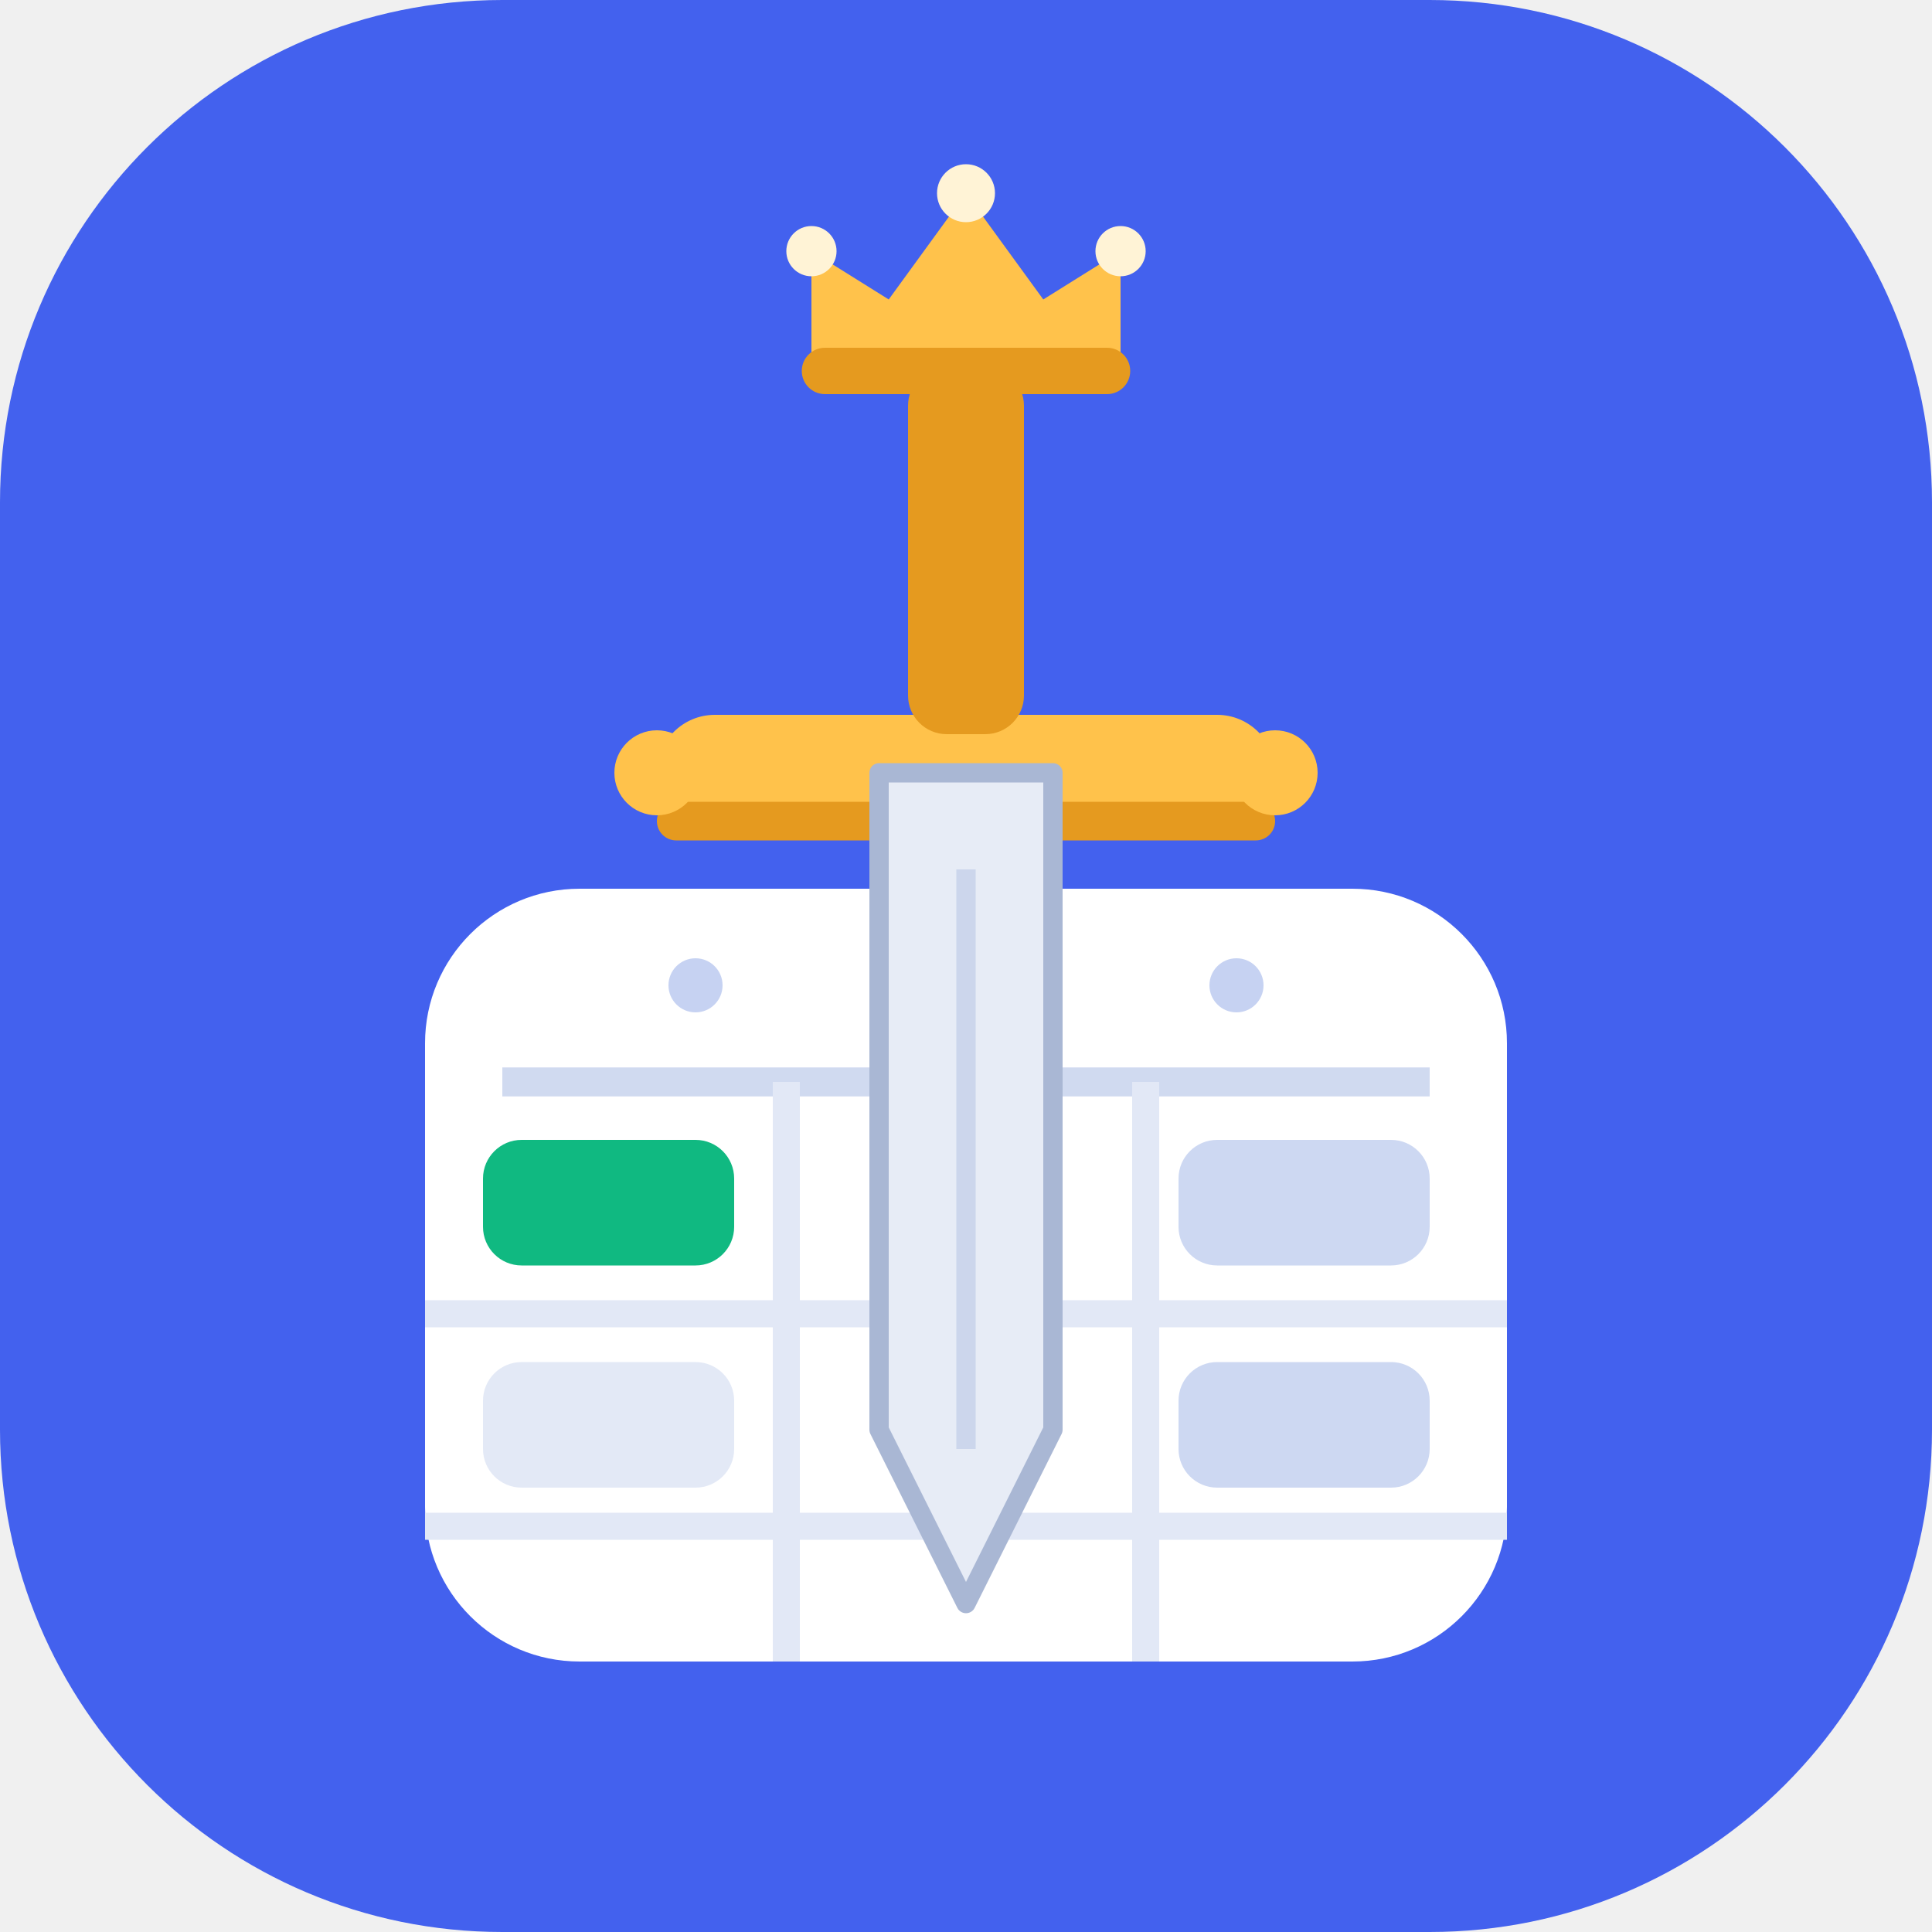
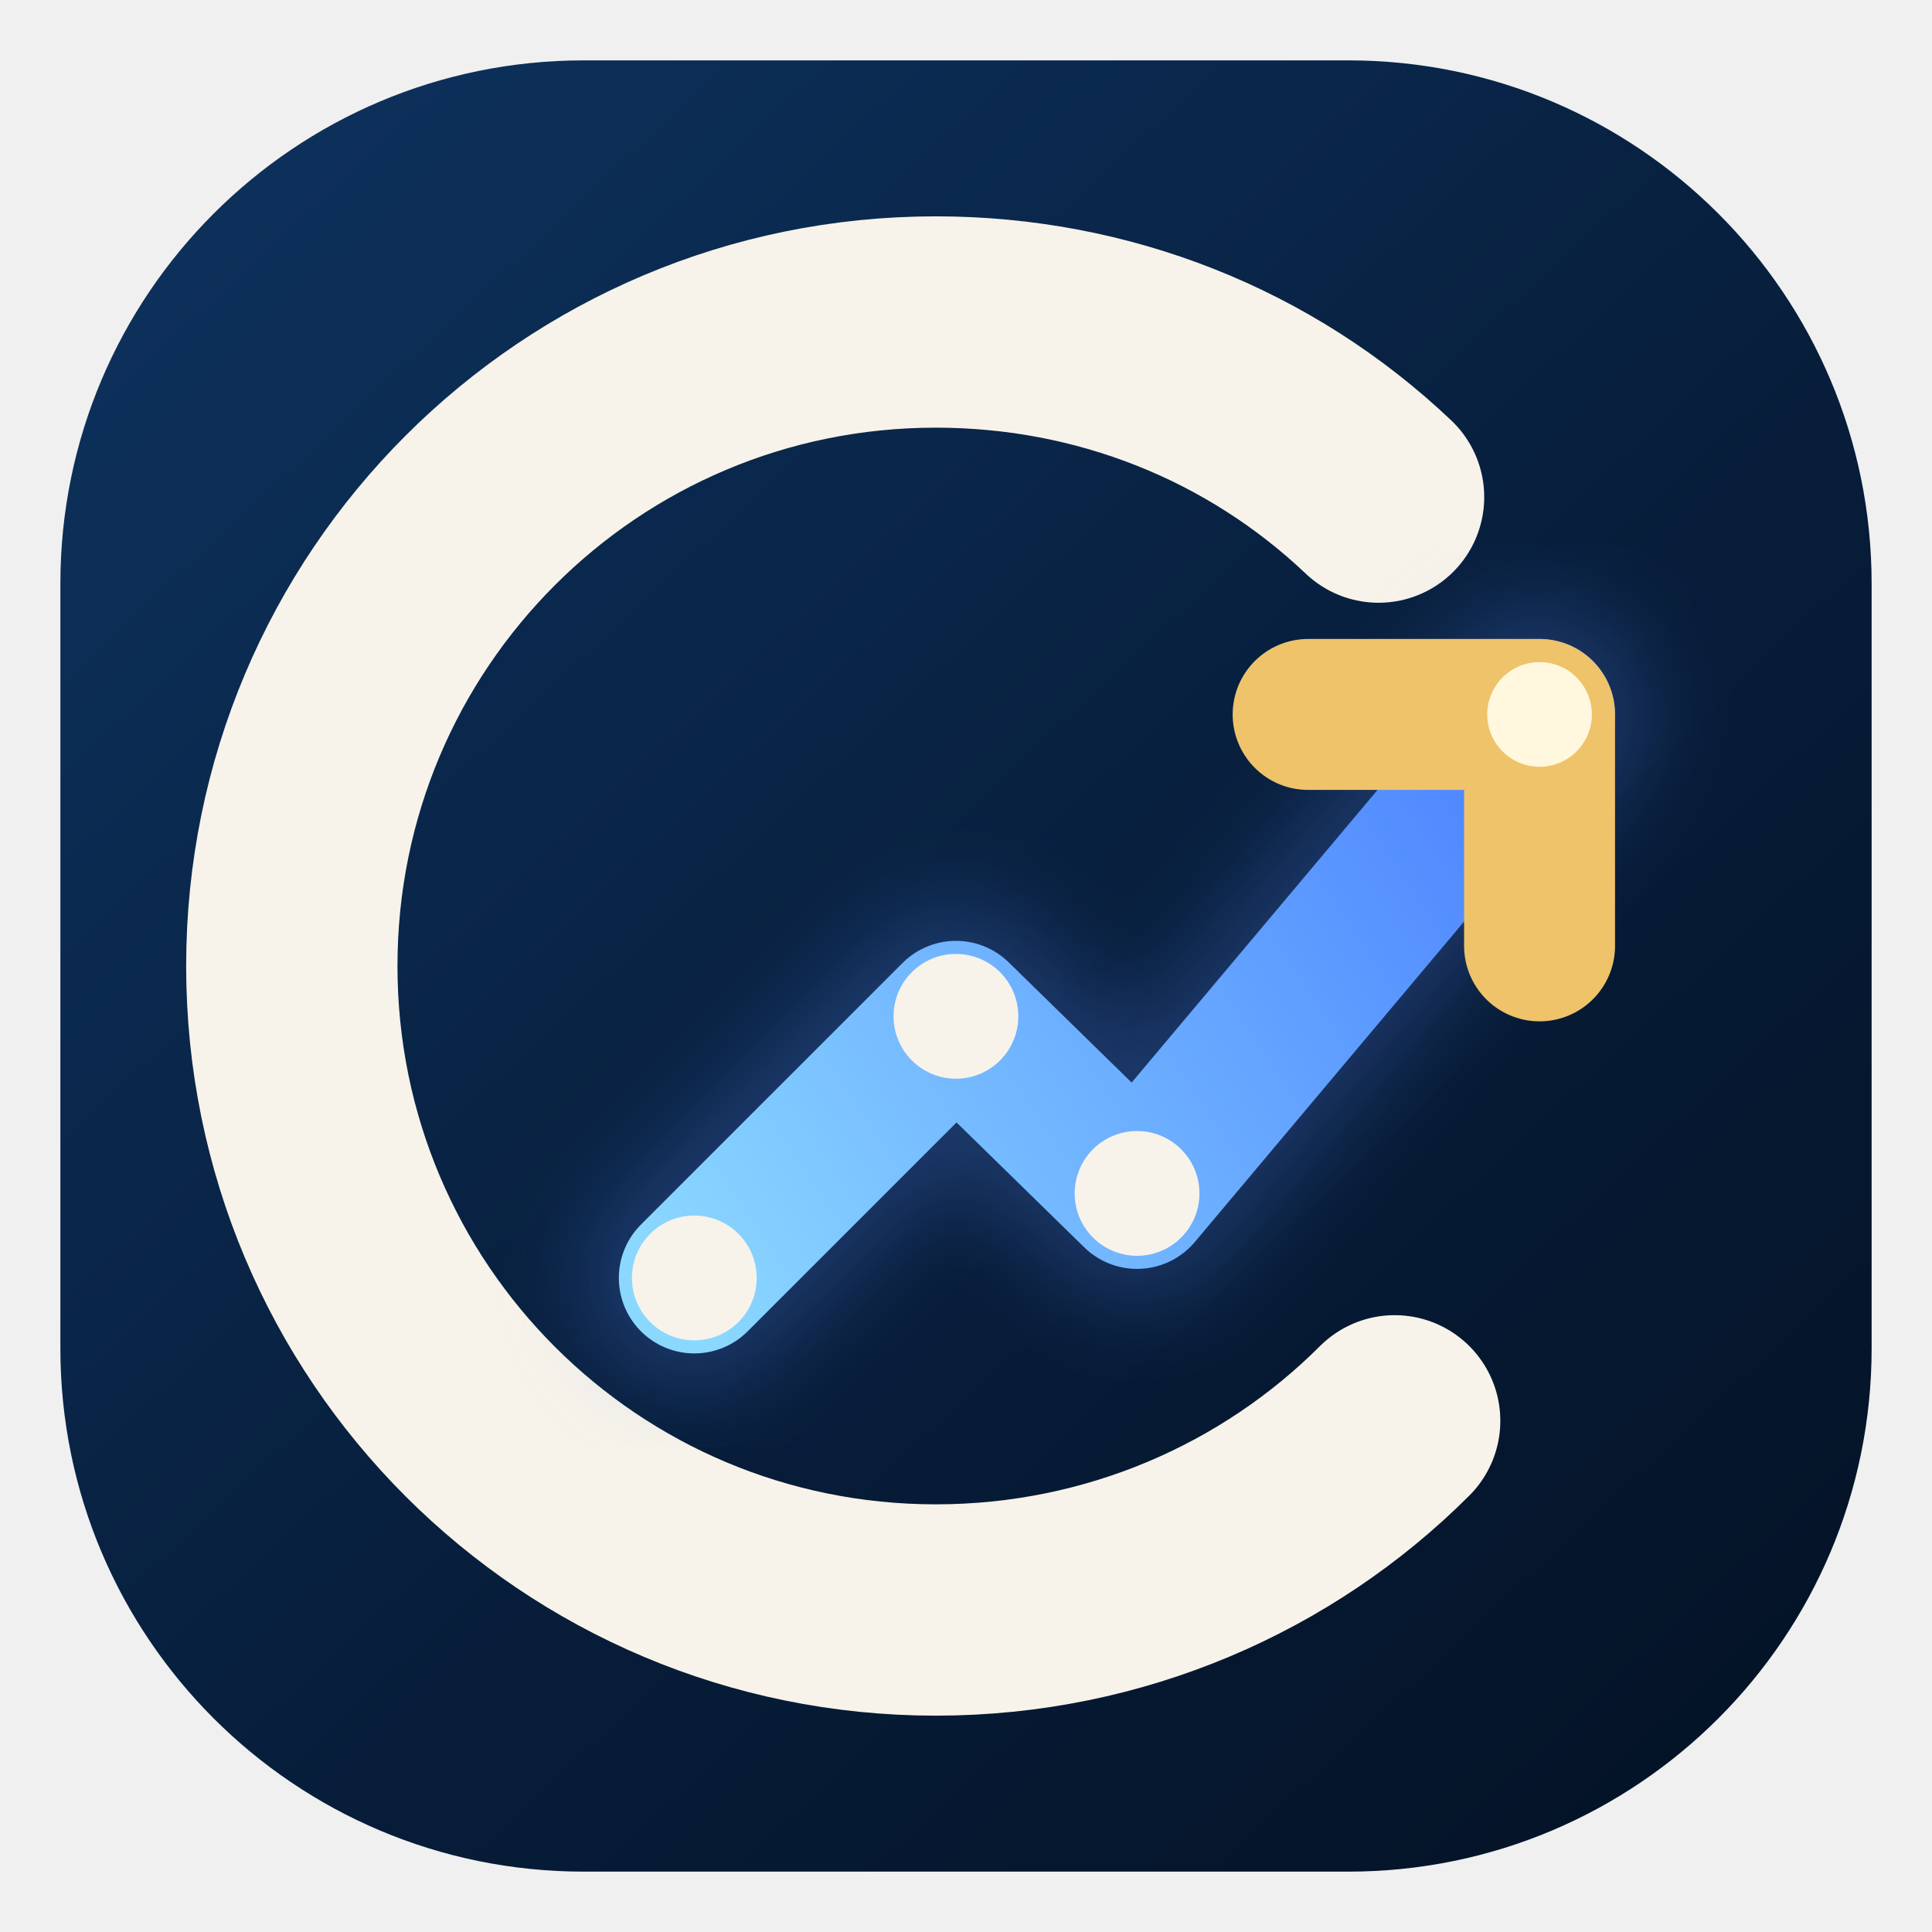
- <svg xmlns="http://www.w3.org/2000/svg" width="100" height="100" viewBox="0 0 100 100" role="img" aria-label="ConCourse icon">
-   <rect x="0" y="0" width="100" height="100" rx="26" fill="#4361ee" />
-   <rect x="22" y="46" width="56" height="40" rx="8" fill="#ffffff" />
-   <circle cx="36" cy="51" r="1.4" fill="#c6d2f2" />
-   <circle cx="64" cy="51" r="1.4" fill="#c6d2f2" />
-   <line x1="26" y1="56" x2="74" y2="56" stroke="#d0daf0" stroke-width="1.5" />
-   <line x1="40.7" y1="56" x2="40.7" y2="86" stroke="#e2e8f6" stroke-width="1.4" />
-   <line x1="59.3" y1="56" x2="59.3" y2="86" stroke="#e2e8f6" stroke-width="1.4" />
-   <line x1="22" y1="68" x2="78" y2="68" stroke="#e2e8f6" stroke-width="1.4" />
-   <line x1="22" y1="79" x2="78" y2="79" stroke="#e2e8f6" stroke-width="1.4" />
-   <rect x="25" y="59" width="13" height="6.5" rx="2" fill="#10b981" />
-   <rect x="61" y="59" width="13" height="6.5" rx="2" fill="#cdd8f2" />
-   <rect x="25" y="70.5" width="13" height="6.5" rx="2" fill="#e3e9f6" />
-   <rect x="61" y="70.5" width="13" height="6.5" rx="2" fill="#cdd8f2" />
-   <rect x="34" y="37" width="32" height="6" rx="3" fill="#ffc24b" />
-   <rect x="34" y="41.5" width="32" height="2" rx="1" fill="#e59a1f" />
-   <circle cx="34" cy="40" r="2.2" fill="#ffc24b" />
-   <circle cx="66" cy="40" r="2.2" fill="#ffc24b" />
-   <polygon points="45.5,40 54.5,40 54.5,74 50,83 45.5,74" fill="#e7ecf6" stroke="#a9b7d4" stroke-width="1" stroke-linejoin="round" />
-   <line x1="50" y1="45" x2="50" y2="75" stroke="#ccd6ec" stroke-width="1" />
-   <rect x="47" y="19" width="6" height="19" rx="2" fill="#e59a1f" />
-   <path d="M42 19 L42 13 L46 15.5 L50 10 L54 15.5 L58 13 L58 19 Z" fill="#ffc24b" />
-   <rect x="41.5" y="18" width="17" height="2.4" rx="1.2" fill="#e59a1f" />
-   <circle cx="42" cy="13" r="1.3" fill="#fff3d6" />
-   <circle cx="50" cy="10" r="1.5" fill="#fff3d6" />
-   <circle cx="58" cy="13" r="1.3" fill="#fff3d6" />
+ <svg xmlns="http://www.w3.org/2000/svg" viewBox="0 0 96 96" role="img" aria-labelledby="cc-icon-title cc-icon-desc">
+   <defs>
+     <linearGradient id="cc-icon-base" x1="10" y1="8" x2="88" y2="92" gradientUnits="userSpaceOnUse">
+       <stop stop-color="#0D315C" />
+       <stop offset="0.56" stop-color="#071D3A" />
+       <stop offset="1" stop-color="#041225" />
+     </linearGradient>
+     <linearGradient id="cc-icon-route" x1="33" y1="64" x2="78" y2="34" gradientUnits="userSpaceOnUse">
+       <stop stop-color="#8BD8FF" />
+       <stop offset="1" stop-color="#477CFF" />
+     </linearGradient>
+     <filter id="cc-icon-glow" x="-30%" y="-30%" width="160%" height="160%">
+       <feGaussianBlur stdDeviation="2.2" />
+     </filter>
+   </defs>
+   <rect x="3" y="3" width="90" height="90" rx="26" fill="url(#cc-icon-base)" />
+   <path d="M68.5 24.7C62.6 19.1 54.8 16 46.5 16C28.8 16 14.5 30.3 14.5 48S28.8 80 46.5 80C55.4 80 63.5 76.4 69.3 70.6" fill="none" stroke="#F7F3EA" stroke-width="10.5" stroke-linecap="round" />
+   <path d="M34.5 63.5 47.5 50.5 56.5 59.3 76.5 35.5" fill="none" stroke="#5C8DFF" stroke-width="11" stroke-linecap="round" stroke-linejoin="round" opacity=".24" filter="url(#cc-icon-glow)" />
+   <path d="M34.5 63.5 47.5 50.5 56.5 59.3 76.5 35.5" fill="none" stroke="url(#cc-icon-route)" stroke-width="7.5" stroke-linecap="round" stroke-linejoin="round" />
+   <circle cx="34.5" cy="63.5" r="3.1" fill="#F7F3EA" />
+   <circle cx="47.5" cy="50.5" r="3.1" fill="#F7F3EA" />
+   <circle cx="56.5" cy="59.3" r="3.1" fill="#F7F3EA" />
+   <path d="M65 35.5H76.5V47" fill="none" stroke="#EFC36A" stroke-width="7.5" stroke-linecap="round" stroke-linejoin="round" />
+   <circle cx="76.5" cy="35.5" r="2.6" fill="#FFF7DE" />
</svg>
